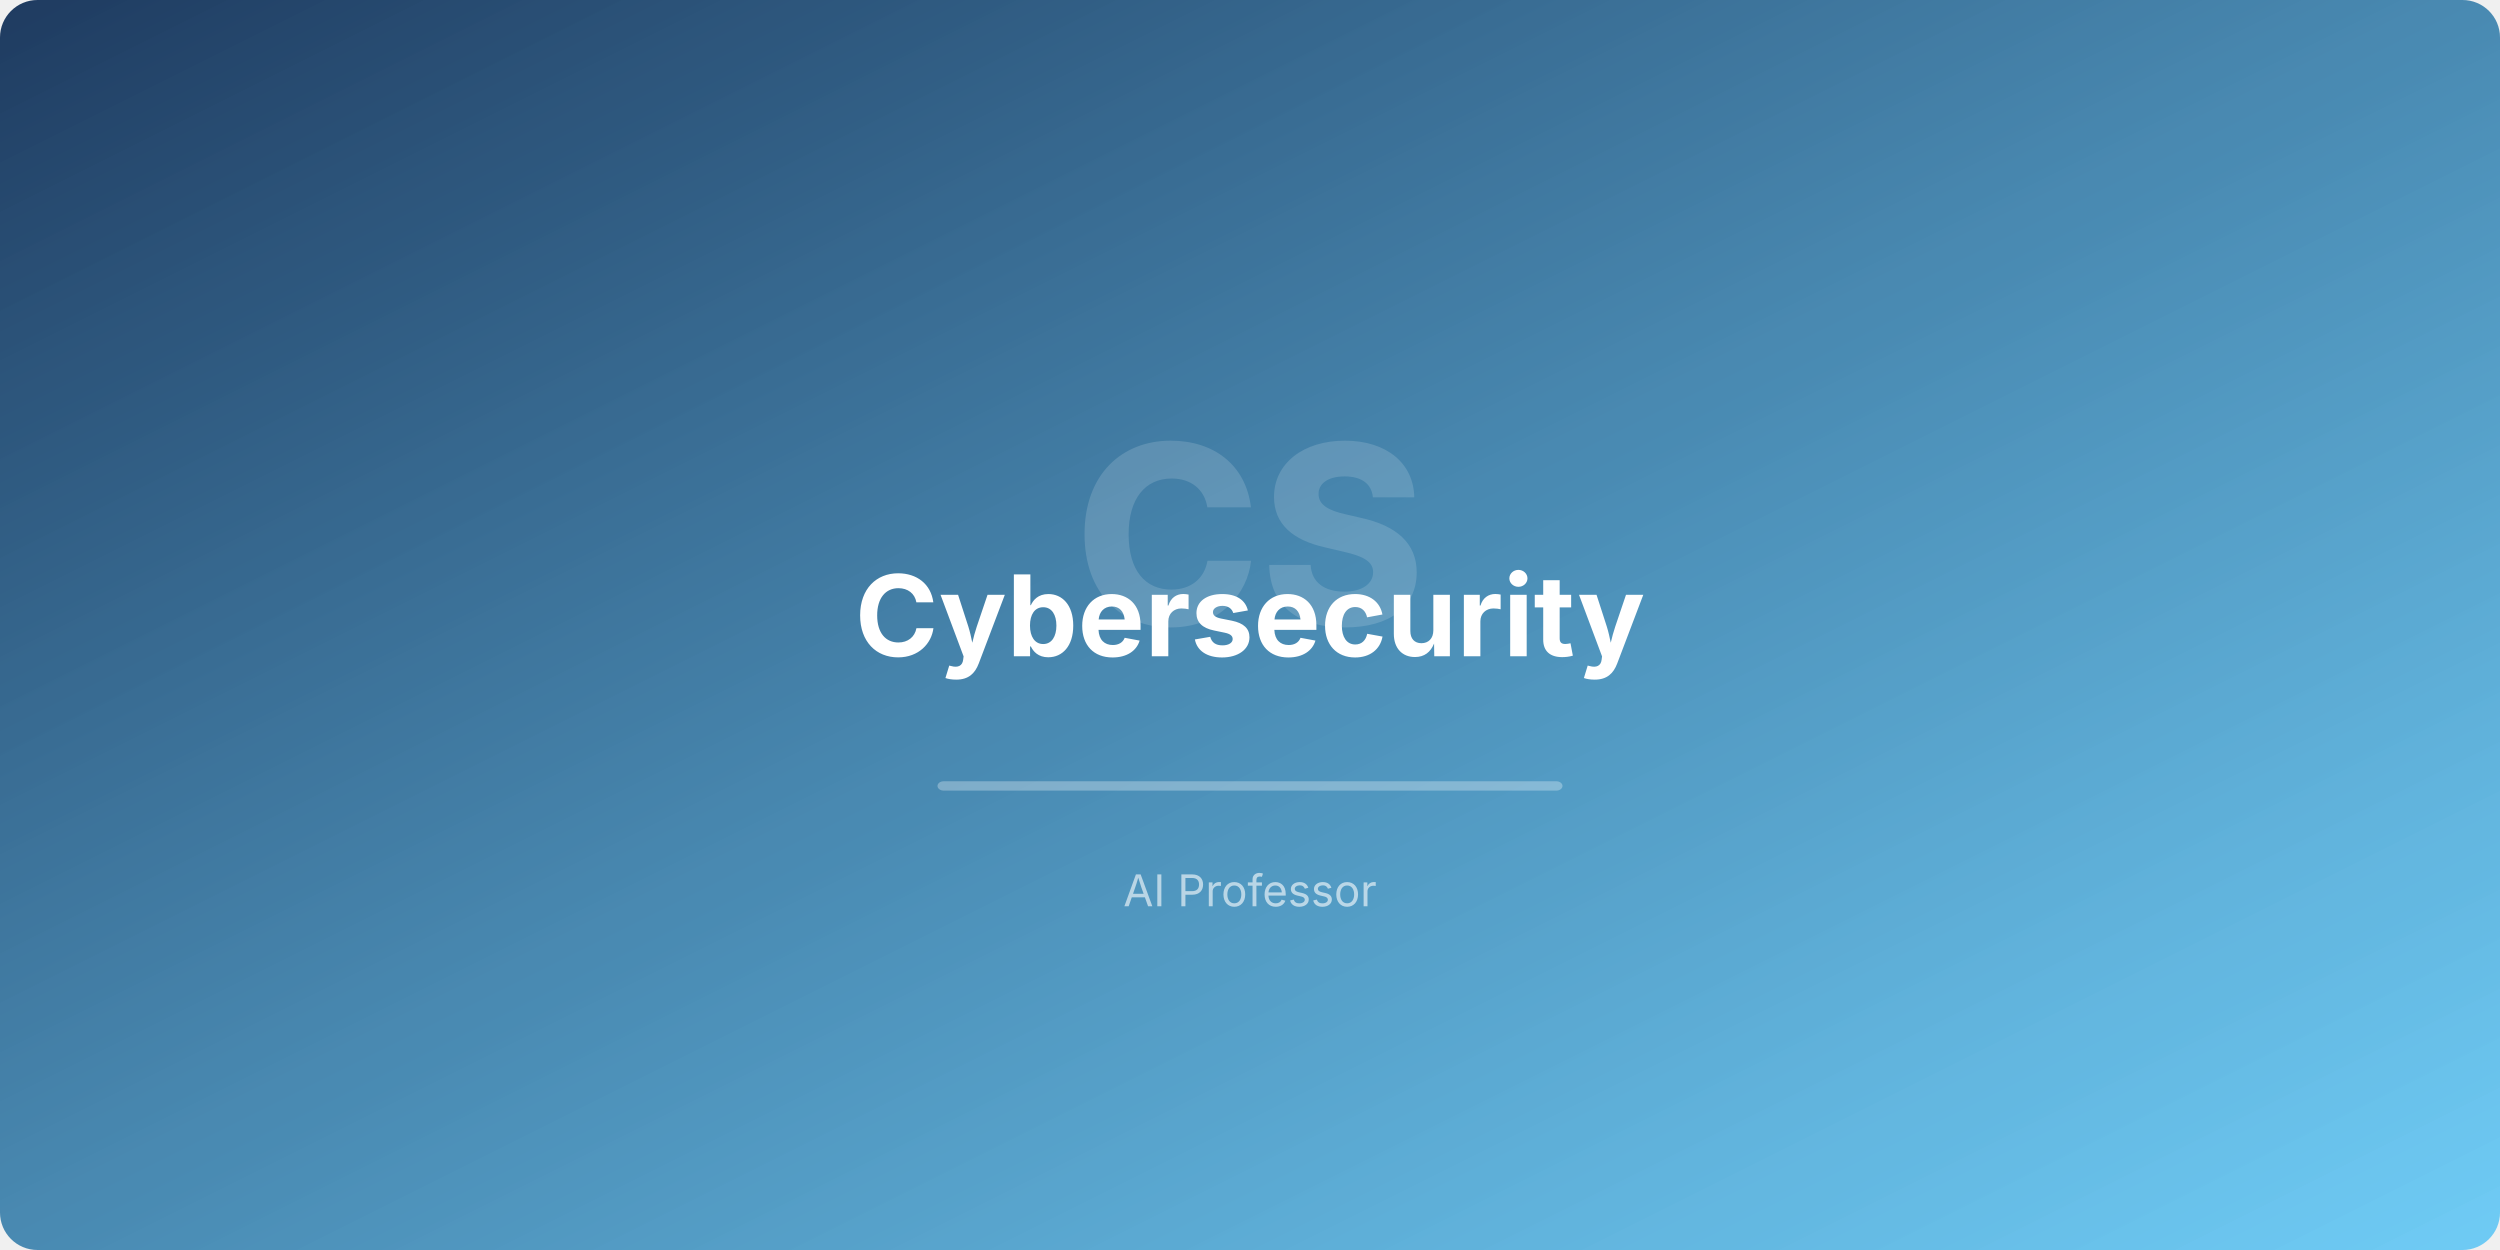
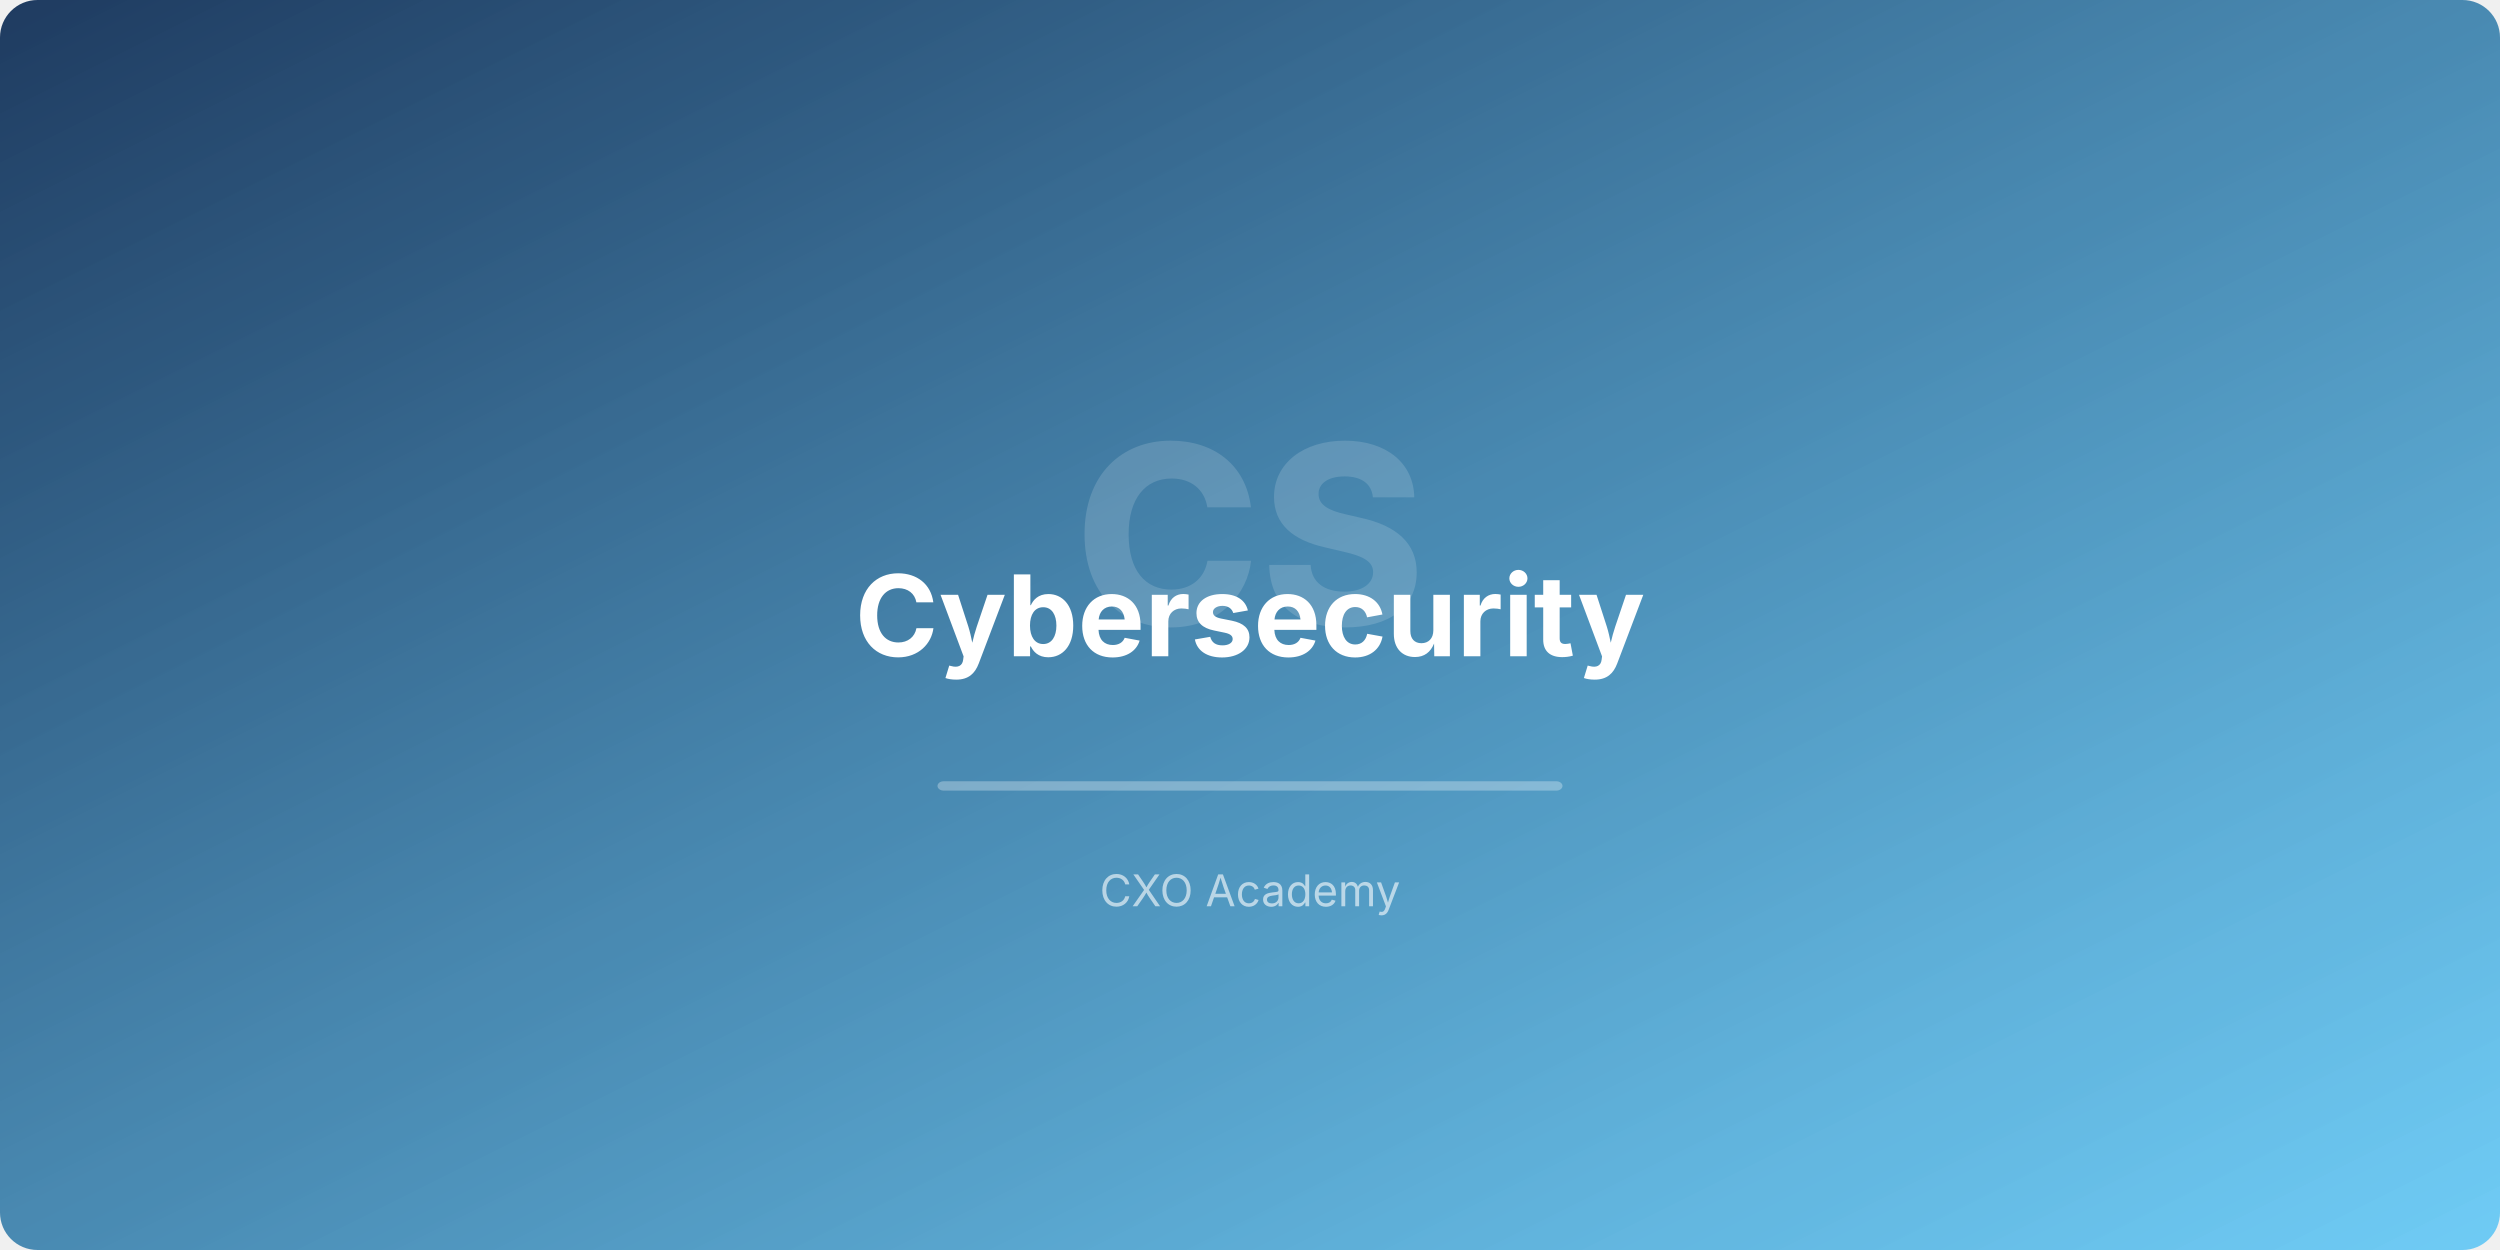
<svg xmlns="http://www.w3.org/2000/svg" width="800" height="400" viewBox="0 0 800 400">
  <defs>
    <linearGradient id="bg" x1="0%" y1="0%" x2="100%" y2="100%">
      <stop offset="0%" style="stop-color:#1e3a5f;stop-opacity:1" />
      <stop offset="100%" style="stop-color:#4fc3f7;stop-opacity:0.8" />
    </linearGradient>
  </defs>
  <rect width="800" height="400" fill="url(#bg)" rx="12" />
  <text x="400" y="200" text-anchor="middle" font-family="Inter,system-ui,sans-serif" font-size="80" font-weight="800" fill="white" opacity="0.15">CS</text>
  <text x="400" y="210" text-anchor="middle" font-family="Inter,system-ui,sans-serif" font-size="36" font-weight="700" fill="white">Cybersecurity</text>
  <rect x="300" y="250" width="200" height="3" fill="white" opacity="0.3" rx="2" />
-   <text x="400" y="290" text-anchor="middle" font-family="Inter,system-ui,sans-serif" font-size="14" fill="white" opacity="0.6">AI Professor</text>
+   <text x="400" y="290" text-anchor="middle" font-family="Inter,system-ui,sans-serif" font-size="14" fill="white" opacity="0.6">CXO Academy</text>
</svg>
